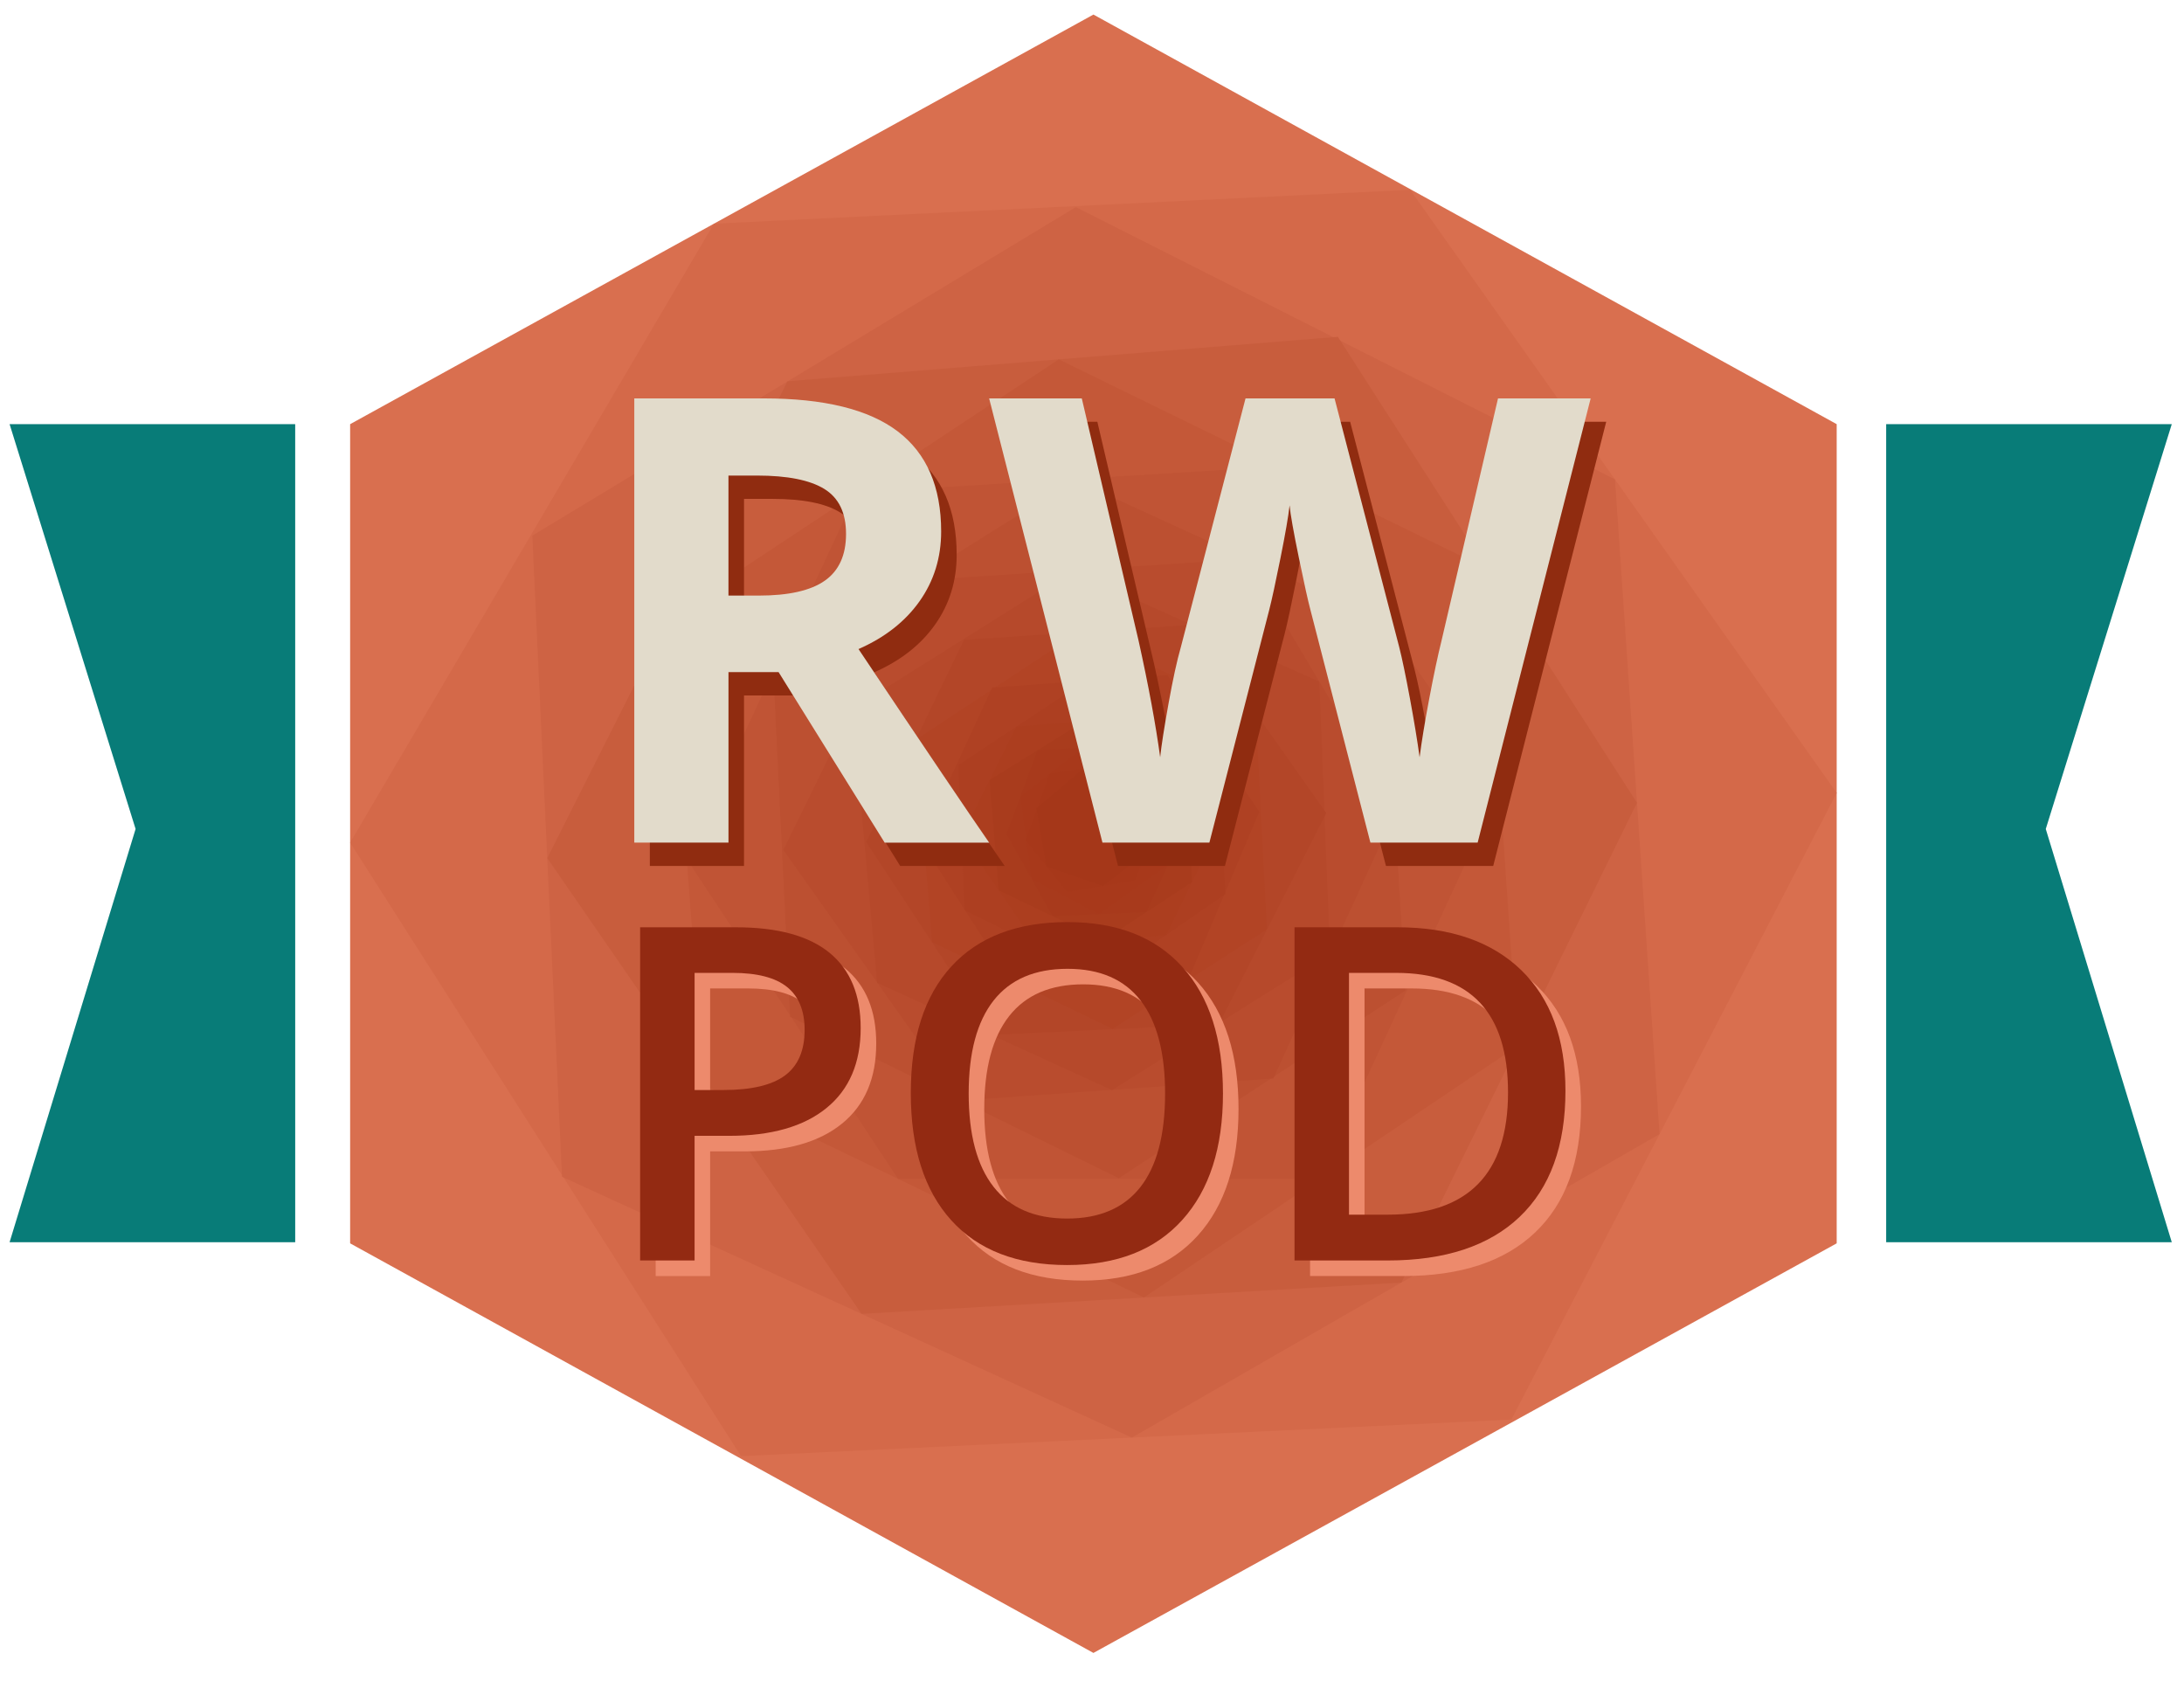
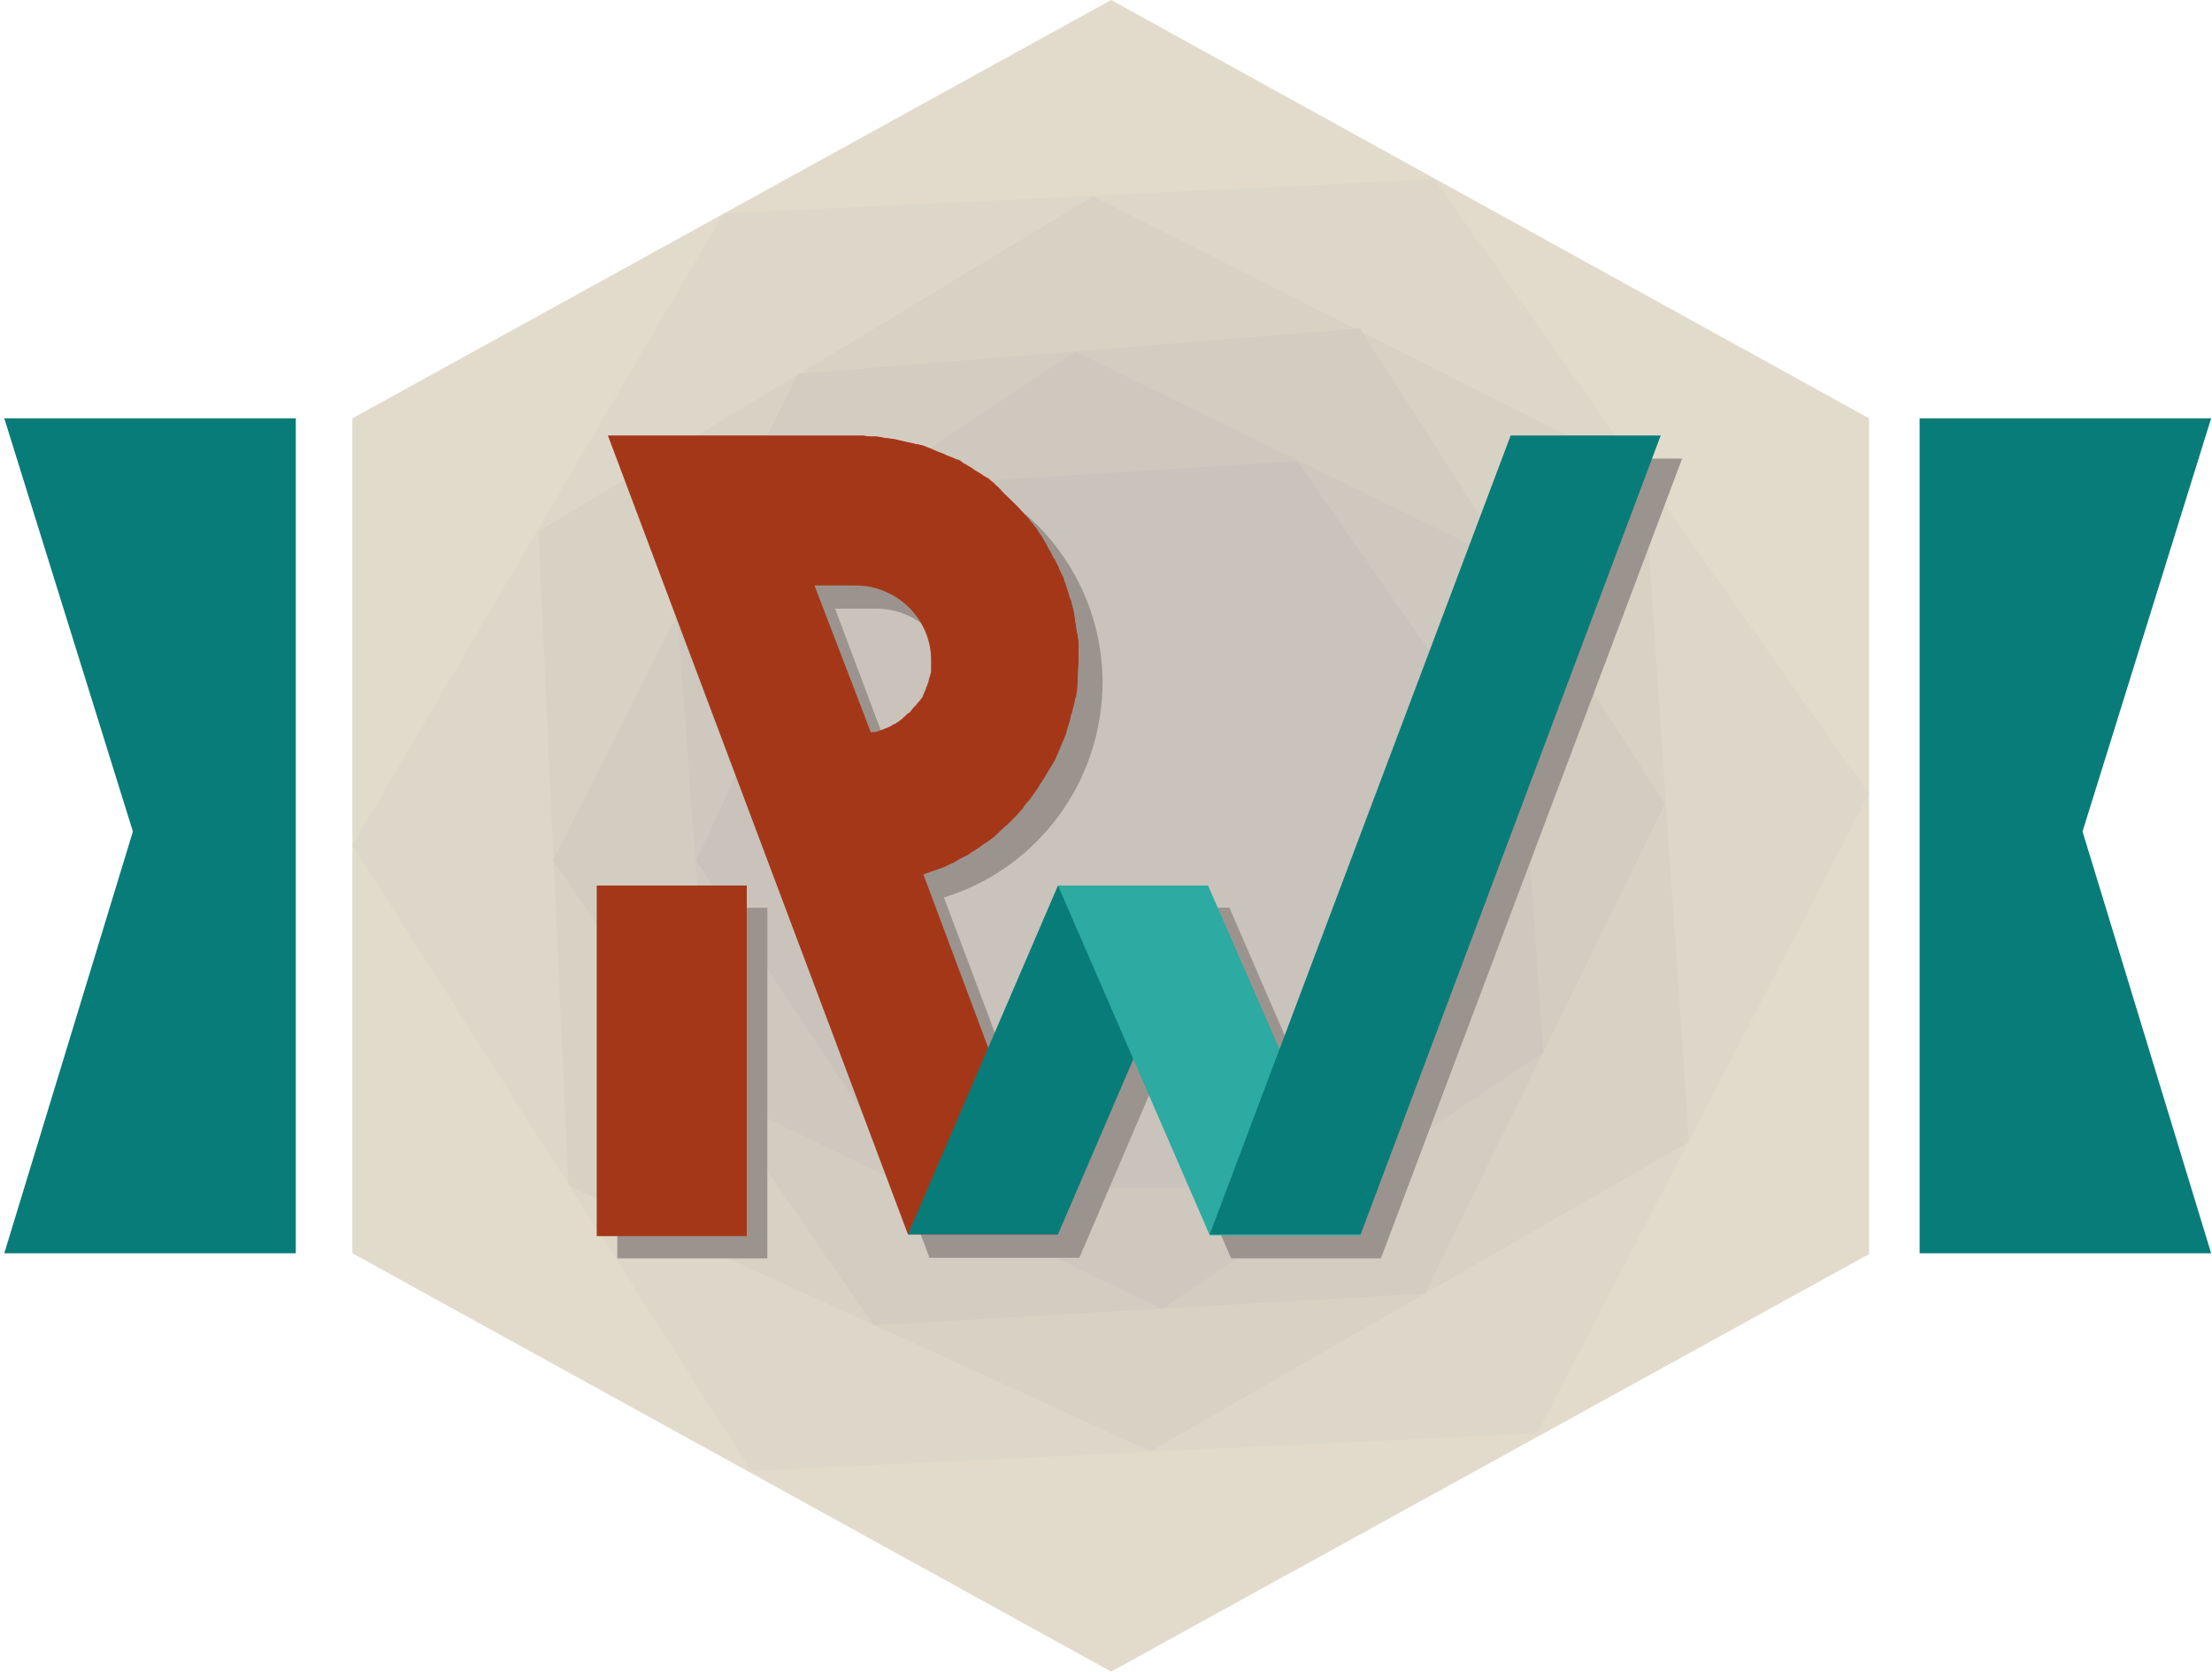
- <svg xmlns="http://www.w3.org/2000/svg" xmlns:xlink="http://www.w3.org/1999/xlink" width="260" height="200" viewBox="0 0 260 200">
-   <path fill-rule="evenodd" clip-rule="evenodd" fill="#087C78" d="M35.142 50.49h-34l15 48.186-15 49.188h34.002z" />
-   <path fill-rule="evenodd" clip-rule="evenodd" fill="#087C78" d="M224.544 50.49h34l-15 48.186 15 49.188h-34z" />
-   <path fill="#D96F4F" d="M130.17 196.755L41.682 148V50.49L130.17 1.733l88.483 48.755V148z" />
-   <path fill="#D46949" d="M88.22 173.33L41.684 100.3 84.99 26.627l82.888-4.035 50.775 71.792-38.73 74.594z" />
-   <path fill="#CE6344" d="M66.906 140.076L63.37 63.76l64.708-39.106 64.182 32.413 5.307 77.927-62.82 36.128z" />
-   <path fill="#C85D3D" d="M65.15 102.143l28.602-56.76 65.518-5.292 35.61 55.468-28.044 57.11-64.27 3.727z" />
-   <path fill="#C45838" d="M79.58 73.507l46.466-30.732 50.7 24.78 3.92 56.95-44.484 29.94-52.395-25.278z" />
-   <path fill="#C05435" d="M102.005 58.622l49.914-3.072 26.64 38.343-21.402 46.434h-50.24l-25.25-38.194z" />
-   <path fill="#BC5031" d="M127.94 57.134l36.76 16.858 2.606 43.92-34.117 22.332-39.125-19.222-2.023-41.478z" />
-   <path fill="#B94C2E" d="M148.397 66.55l17.777 29.916-14.588 31.913L114.35 131l-21.093-29.832L109 69.092z" />
-   <path fill="#B6492B" d="M157.064 81.136l1.268 32.36-25.955 16.263-27.96-12.772-2.948-32.6 26.115-16.4z" />
-   <path fill="#B34628" d="M157.885 96.782l-12.772 25.123-26.943 1.282-15.05-22.96 11.643-24.06 27.327-1.806z" />
-   <path fill="#B24425" d="M150.824 110.637l-18.375 11.826-21.478-10.315-1.994-24.067 19.42-12.797 21.1 9.652z" />
-   <path fill="#AF4123" d="M141.51 116.5l-21.383.01-10.5-16.335 8.5-18.333 20.833-1.495 10.958 16.29z" />
-   <path fill="#AD3F21" d="M131.293 116.504l-16.458-8.162-.75-17.264 14.993-9.942 15.826 8.05.973 17.24z" />
-   <path fill="#AC3E1F" d="M123.482 112.63l-9.028-13.076 6.53-13.05 16.07-1.31 8.342 12.694-6.554 13.4z" />
-   <path fill="#A93C1D" d="M118.892 105.98l-1.083-13.13 11.282-7.008 12.105 5.657.717 13.507-10.582 6.937z" />
-   <path fill="#A83A1C" d="M119.82 99.276l3.7-9.973 11.494-.695 6.507 8.985-5.045 10.98-11.18.478z" />
-   <path fill="#A8391B" d="M121.47 94.83l7.49-5.856 9 3.7 1.104 10.264-8.227 5.876-8.022-4.192z" />
-   <path fill="#A7381A" d="M124.964 92.097l8.45-1.29 4.822 6.432-3.127 7.553-8.07 1.395-4.94-6.162z" />
-   <path fill="#A53719" d="M129.082 91.392l6.886 2.395.802 7.51-5.472 4.155-6.728-2.308-1.19-6.93z" />
-   <defs>
-     <path id="SVGID_1_" d="M-96.647-349.904h595.28v841.89h-595.28z" />
-   </defs>
-   <clipPath id="SVGID_2_">
-     <use xlink:href="#SVGID_1_" overflow="visible" />
-   </clipPath>
-   <path clip-path="url(#SVGID_2_)" fill="#902C10" d="M88.574 82.787v20.29H77.362V50.2H92.77c7.184 0 12.5 1.308 15.95 3.924 3.447 2.617 5.17 6.59 5.17 11.918 0 3.11-.855 5.877-2.567 8.3-1.712 2.423-4.136 4.32-7.27 5.694 7.958 11.89 13.14 19.568 15.552 23.04h-12.44L94.54 82.785h-5.968zm0-9.115h3.616c3.545 0 6.16-.59 7.85-1.77 1.686-1.183 2.53-3.04 2.53-5.57 0-2.51-.86-4.293-2.585-5.354-1.724-1.06-4.394-1.592-8.012-1.592h-3.4v14.286z" />
-   <path clip-path="url(#SVGID_2_)" fill="#902C10" d="M177.764 103.076h-12.77l-7.16-27.775c-.265-.987-.717-3.03-1.355-6.13-.64-3.097-1.01-5.177-1.105-6.238-.144 1.302-.506 3.394-1.085 6.275-.578 2.88-1.023 4.936-1.338 6.167l-7.125 27.703h-12.73l-13.49-52.875h11.03l6.764 28.86c1.18 5.33 2.038 9.947 2.567 13.854.146-1.375.477-3.502.996-6.385.518-2.88 1.006-5.116 1.465-6.708l7.703-29.62h10.6l7.702 29.62c.338 1.326.76 3.352 1.267 6.076.504 2.727.89 5.064 1.156 7.018.24-1.88.627-4.227 1.156-7.035.53-2.808 1.014-5.08 1.446-6.817l6.728-28.86h11.03l-13.452 52.873z" />
-   <path clip-path="url(#SVGID_2_)" fill="#E2DBCB" d="M86.723 80.008v20.29H75.51V47.423H90.92c7.185 0 12.502 1.308 15.95 3.924 3.448 2.617 5.172 6.59 5.172 11.918 0 3.11-.856 5.877-2.568 8.3-1.712 2.422-4.136 4.32-7.27 5.696 7.958 11.887 13.14 19.566 15.552 23.04h-12.44L92.69 80.007h-5.967zm0-9.113h3.616c3.544 0 6.16-.59 7.848-1.772 1.687-1.182 2.532-3.04 2.532-5.57 0-2.508-.862-4.292-2.586-5.353-1.724-1.06-4.394-1.592-8.012-1.592h-3.4v14.287z" />
-   <path clip-path="url(#SVGID_2_)" fill="#E2DBCB" d="M175.912 100.3h-12.768l-7.16-27.777c-.266-.988-.718-3.032-1.357-6.13-.64-3.098-1.006-5.178-1.104-6.24-.145 1.303-.506 3.395-1.085 6.276-.577 2.88-1.024 4.936-1.338 6.165l-7.125 27.705h-12.73l-13.49-52.876h11.03l6.764 28.86c1.18 5.33 2.035 9.946 2.566 13.853.145-1.373.476-3.502.994-6.383.518-2.88 1.006-5.117 1.465-6.71l7.703-29.62h10.598l7.703 29.62c.337 1.327.76 3.353 1.267 6.077.505 2.726.89 5.063 1.156 7.017.24-1.88.628-4.225 1.158-7.033.53-2.81 1.014-5.082 1.446-6.818l6.73-28.86h11.03l-13.454 52.873z" />
-   <path clip-path="url(#SVGID_2_)" fill="#ED8A6C" d="M104.313 124.223c0 4.14-1.356 7.314-4.07 9.52-2.71 2.207-6.572 3.31-11.58 3.31H84.54v14.84h-6.483v-39.66h11.42c4.955 0 8.667 1.013 11.134 3.038 2.47 2.025 3.703 5.01 3.703 8.953M84.54 131.6h3.444c3.327 0 5.77-.578 7.325-1.736 1.553-1.156 2.332-2.965 2.332-5.424 0-2.28-.697-3.98-2.09-5.1-1.392-1.12-3.562-1.682-6.51-1.682H84.54V131.6z" />
-   <path clip-path="url(#SVGID_2_)" fill="#ED8A6C" d="M147.443 132.008c0 6.455-1.613 11.473-4.84 15.055-3.23 3.58-7.8 5.37-13.713 5.37-5.987 0-10.584-1.776-13.794-5.33-3.21-3.554-4.815-8.603-4.815-15.15s1.616-11.573 4.843-15.08c3.23-3.51 7.835-5.265 13.82-5.265 5.897 0 10.454 1.78 13.672 5.344 3.22 3.564 4.828 8.58 4.828 15.056m-30.272 0c0 4.88.986 8.584 2.958 11.107 1.97 2.52 4.892 3.783 8.762 3.783 3.85 0 6.76-1.248 8.72-3.742 1.962-2.496 2.944-6.21 2.944-11.148 0-4.865-.973-8.555-2.916-11.068-1.945-2.514-4.842-3.77-8.694-3.77-3.888 0-6.822 1.256-8.802 3.77-1.98 2.513-2.97 6.203-2.97 11.068" />
-   <path clip-path="url(#SVGID_2_)" fill="#ED8A6C" d="M188.215 131.682c0 6.547-1.817 11.55-5.453 15.014-3.635 3.463-8.87 5.195-15.705 5.195H155.96v-39.657h12.263c6.31 0 11.22 1.7 14.73 5.1 3.506 3.4 5.262 8.183 5.262 14.35m-6.836.215c0-9.494-4.44-14.24-13.32-14.24h-5.615v28.78h4.612c9.547 0 14.322-4.846 14.322-14.54" />
-   <path clip-path="url(#SVGID_2_)" fill="#932A12" d="M102.462 122.37c0 4.142-1.356 7.315-4.07 9.522-2.71 2.207-6.572 3.31-11.58 3.31h-4.124v14.837h-6.483v-39.66h11.42c4.955 0 8.667 1.015 11.134 3.04 2.468 2.025 3.702 5.01 3.702 8.95m-19.774 7.38h3.444c3.327 0 5.77-.58 7.325-1.736 1.554-1.158 2.333-2.967 2.333-5.426 0-2.277-.697-3.98-2.09-5.1-1.392-1.12-3.562-1.682-6.51-1.682H82.69v13.944z" />
-   <path clip-path="url(#SVGID_2_)" fill="#932A12" d="M145.592 130.156c0 6.455-1.613 11.475-4.84 15.055s-7.8 5.372-13.713 5.372c-5.988 0-10.585-1.777-13.795-5.33s-4.815-8.604-4.815-15.15c0-6.545 1.615-11.572 4.842-15.082 3.23-3.508 7.835-5.262 13.82-5.262 5.897 0 10.454 1.78 13.672 5.344 3.218 3.562 4.828 8.58 4.828 15.054m-30.272 0c0 4.883.985 8.586 2.957 11.107 1.97 2.523 4.892 3.785 8.762 3.785 3.85 0 6.758-1.248 8.72-3.744 1.96-2.496 2.943-6.21 2.943-11.148 0-4.865-.973-8.553-2.916-11.066-1.945-2.514-4.842-3.77-8.694-3.77-3.888 0-6.822 1.257-8.802 3.77-1.98 2.514-2.97 6.2-2.97 11.066" />
-   <path clip-path="url(#SVGID_2_)" fill="#932A12" d="M186.363 129.83c0 6.547-1.817 11.553-5.453 15.016-3.635 3.463-8.87 5.193-15.705 5.193H154.11v-39.66h12.26c6.312 0 11.22 1.702 14.73 5.1 3.507 3.4 5.263 8.184 5.263 14.35m-6.836.217c0-9.492-4.44-14.24-13.32-14.24h-5.614v28.78h4.612c9.548 0 14.322-4.847 14.322-14.54" />
+ <svg xmlns="http://www.w3.org/2000/svg" width="258" height="195" viewBox="0 0 258 195">
+   <g fill="none" fill-rule="evenodd">
+     <path fill="#087C78" d="M34.5 48.8H.5l15 48.2-15 49.2h34z" />
+     <path fill="#087C78" d="M223.9 48.8h34l-15 48.2 15 49.2h-34V48.8z" />
+     <path fill="#E2DBCB" fill-rule="nonzero" d="M129.6 195l-88.5-48.8V48.8L129.6 0 218 48.8v97.5z" />
+     <path fill="#DDD7CA" fill-rule="nonzero" d="M87.6 171.6l-46.5-73 43.3-73.7 82.9-4L218 92.6l-38.7 74.6z" />
+     <path fill="#D8D2C5" fill-rule="nonzero" d="M66.3 138.3L62.8 62l64.7-39.1 64.2 32.4 5.3 77.9-62.8 36.1z" />
+     <path fill="#D3CDC1" fill-rule="nonzero" d="M64.5 100.4l28.6-56.8 65.5-5.3 35.6 55.5-28 57.1-64.3 3.7z" />
+     <path fill="#CEC8BE" fill-rule="nonzero" d="M79 71.8L125.4 41l50.7 24.8 3.9 57-44.5 29.9-52.4-25.3z" />
+     <path fill="#C9C3BC" fill-rule="nonzero" d="M101.4 56.9l49.9-3.1L178 92.2l-21.4 46.4h-50.2l-25.2-38.2z" />
+     <g fill-rule="nonzero" fill="#9B948E">
+       <path d="M102.2 53.5c14.5 0 26.3 11.7 26.3 26.2s-11.8 26.2-26.3 26.2V88.4c4.8 0 8.8-3.9 8.8-8.7 0-4.8-3.9-8.7-8.8-8.7V53.5zm7.9 51.2l15.8 42h-17.5l-35-93.2H102.6c14.4.2 26 11.8 26 26.2-.1 11.8-7.8 21.7-18.5 25zm-6.2-16.4c4-.8 7.1-4.3 7.1-8.6 0-4.8-3.9-8.7-8.8-8.7h-4.8l6.5 17.3z" />
+       <path d="M143.4 105.9h-17.5l-17.6 40.8h17.6z" />
+       <path d="M125.9 105.9h17.5l17.7 40.9h-17.5z" />
+       <path d="M196.2 53.5h-17.6l-35 93.2h17.5z" />
+       <path d="M72 105.9h17.5v40.9H72z" />
+     </g>
+     <g fill-rule="nonzero">
+       <path d="M107.7 102c.6-.2 1.1-.4 1.7-.6.1 0 .2-.1.3-.1.6-.2 1.1-.5 1.6-.7.1-.1.2-.1.3-.2.5-.3 1-.5 1.5-.8l.1-.1c.5-.3 1-.6 1.5-1 .1-.1.2-.1.3-.2.5-.3 1-.7 1.4-1.1l.2-.2c.4-.4.8-.7 1.2-1.1l.2-.2c.4-.4.8-.8 1.2-1.3.1-.1.2-.2.2-.3.4-.5.8-.9 1.1-1.4.4-.5.7-1 1-1.5.1-.1.1-.2.2-.3l.9-1.5c.1-.1.1-.2.2-.3.3-.5.5-1 .7-1.5 0-.1.1-.1.1-.2.2-.6.5-1.1.7-1.7 0-.1.1-.2.1-.4.2-.6.4-1.2.5-1.8 0-.1 0-.2.1-.2.1-.6.3-1.1.4-1.7 0-.1 0-.2.1-.3.1-.6.2-1.2.2-1.9V79c0-.6.1-1.3.1-2v-1.3-.5c0-.3 0-.6-.1-.9 0-.2 0-.3-.1-.5 0-.3-.1-.5-.1-.8 0-.2-.1-.4-.1-.6 0-.2-.1-.5-.1-.7 0-.2-.1-.4-.1-.6-.1-.2-.1-.5-.2-.7 0-.2-.1-.4-.2-.6-.1-.2-.1-.5-.2-.7-.1-.2-.1-.4-.2-.6-.1-.2-.1-.4-.2-.6-.1-.2-.1-.4-.2-.6l-.3-.6c-.1-.2-.2-.4-.2-.5l-.3-.6c-.1-.2-.2-.4-.3-.5l-.3-.6c-.1-.2-.2-.3-.3-.5l-.3-.6c-.1-.2-.2-.3-.3-.5-.1-.2-.2-.4-.4-.6-.1-.2-.2-.3-.3-.5-.1-.2-.3-.4-.4-.5-.1-.2-.2-.3-.4-.5-.1-.2-.3-.4-.4-.5l-.4-.4c-.1-.2-.3-.3-.4-.5l-.4-.4a33172144127738.4 33172144127738.4 0 0 1-1.4-1.4c-.1-.1-.3-.2-.4-.4l-.5-.5c-.1-.1-.3-.2-.4-.4-.2-.1-.4-.3-.5-.4-.1-.1-.3-.2-.5-.3-.2-.1-.4-.3-.6-.4-.2-.1-.3-.2-.5-.3-.2-.1-.4-.3-.6-.4-.2-.1-.3-.2-.5-.3-.2-.1-.4-.2-.6-.4-.2-.1-.3-.2-.5-.2-.2-.1-.4-.2-.7-.3-.2-.1-.3-.1-.5-.2s-.4-.2-.7-.3c-.2-.1-.3-.1-.5-.2s-.5-.2-.7-.3c-.2-.1-.3-.1-.5-.2s-.5-.2-.7-.2c-.2-.1-.3-.1-.5-.1-.2-.1-.5-.1-.8-.2-.2 0-.3-.1-.5-.1-.3-.1-.5-.1-.8-.2-.2 0-.3-.1-.5-.1-.3 0-.5-.1-.8-.1-.2 0-.3 0-.5-.1-.3 0-.5-.1-.8-.1h-.5c-.3 0-.6 0-.8-.1H70.9l35 93.2h17.5l-15.7-42c0 .1 0 0 0 0zm-7.9-33.7c4.8 0 8.8 3.9 8.8 8.7v1.1c0 .2 0 .4-.1.6 0 .1 0 .2-.1.3 0 .2-.1.3-.1.5 0 .1-.1.2-.1.3-.1.2-.1.3-.2.5 0 .1-.1.2-.1.3-.1.1-.1.3-.2.4 0 .1-.1.2-.1.3-.1.1-.2.3-.3.4-.1.1-.1.2-.2.2-.1.2-.2.3-.4.5l-.1.1c-.2.2-.3.4-.5.6-.1.1-.1.1-.2.1l-.4.4c-.1.1-.2.1-.2.2-.1.1-.3.2-.4.3-.1.1-.2.1-.3.2-.1.1-.3.2-.4.2-.1.1-.2.1-.3.2-.1.1-.3.1-.4.2-.1 0-.2.1-.3.1-.2.1-.3.1-.5.2-.1 0-.2.1-.3.1-.2.1-.4.1-.6.1-.1 0-.2 0-.2.1L95 68.3h4.8z" fill="#A53719" />
+       <path fill="#087C78" d="M140.9 103.3h-17.5L105.9 144h17.5z" />
+       <path fill="#2DAAA1" d="M123.4 103.3h17.5l17.8 40.8h-17.6z" />
+       <path fill="#087C78" d="M193.7 50.8h-17.5L141.1 144h17.6z" />
+       <path fill="#A53719" d="M69.6 103.3h17.5v40.9H69.6z" />
+     </g>
+   </g>
</svg>
